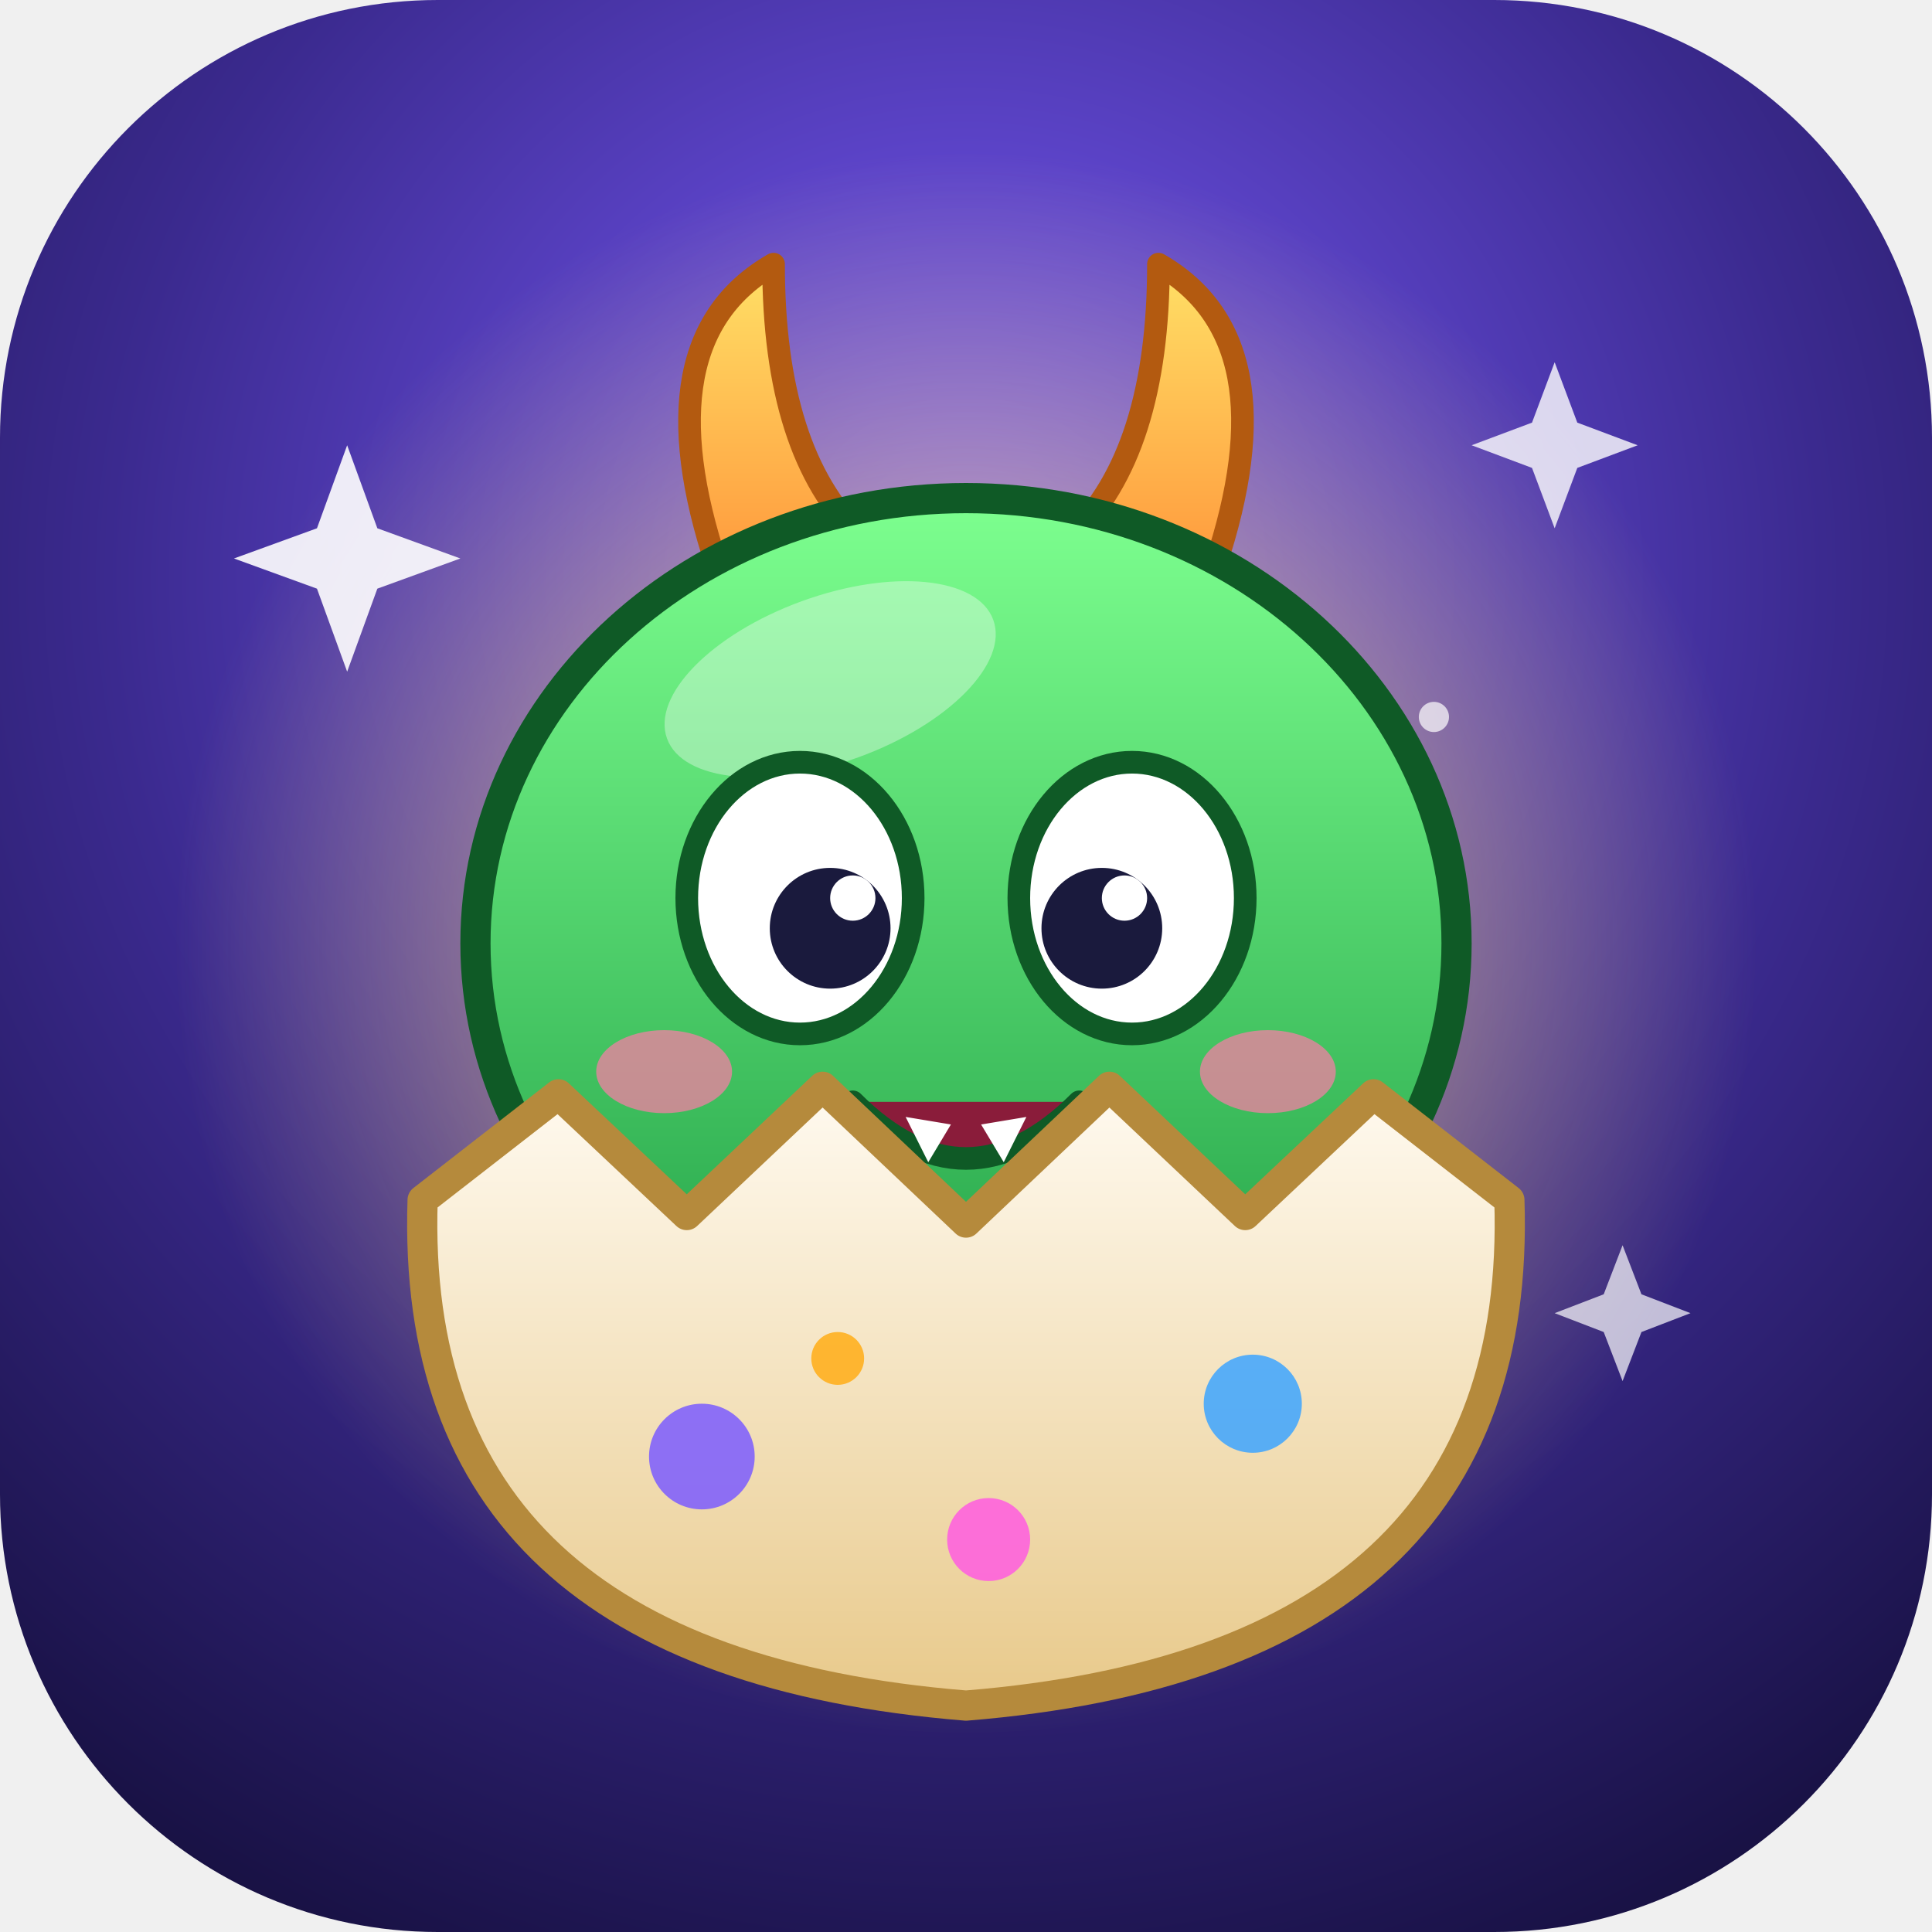
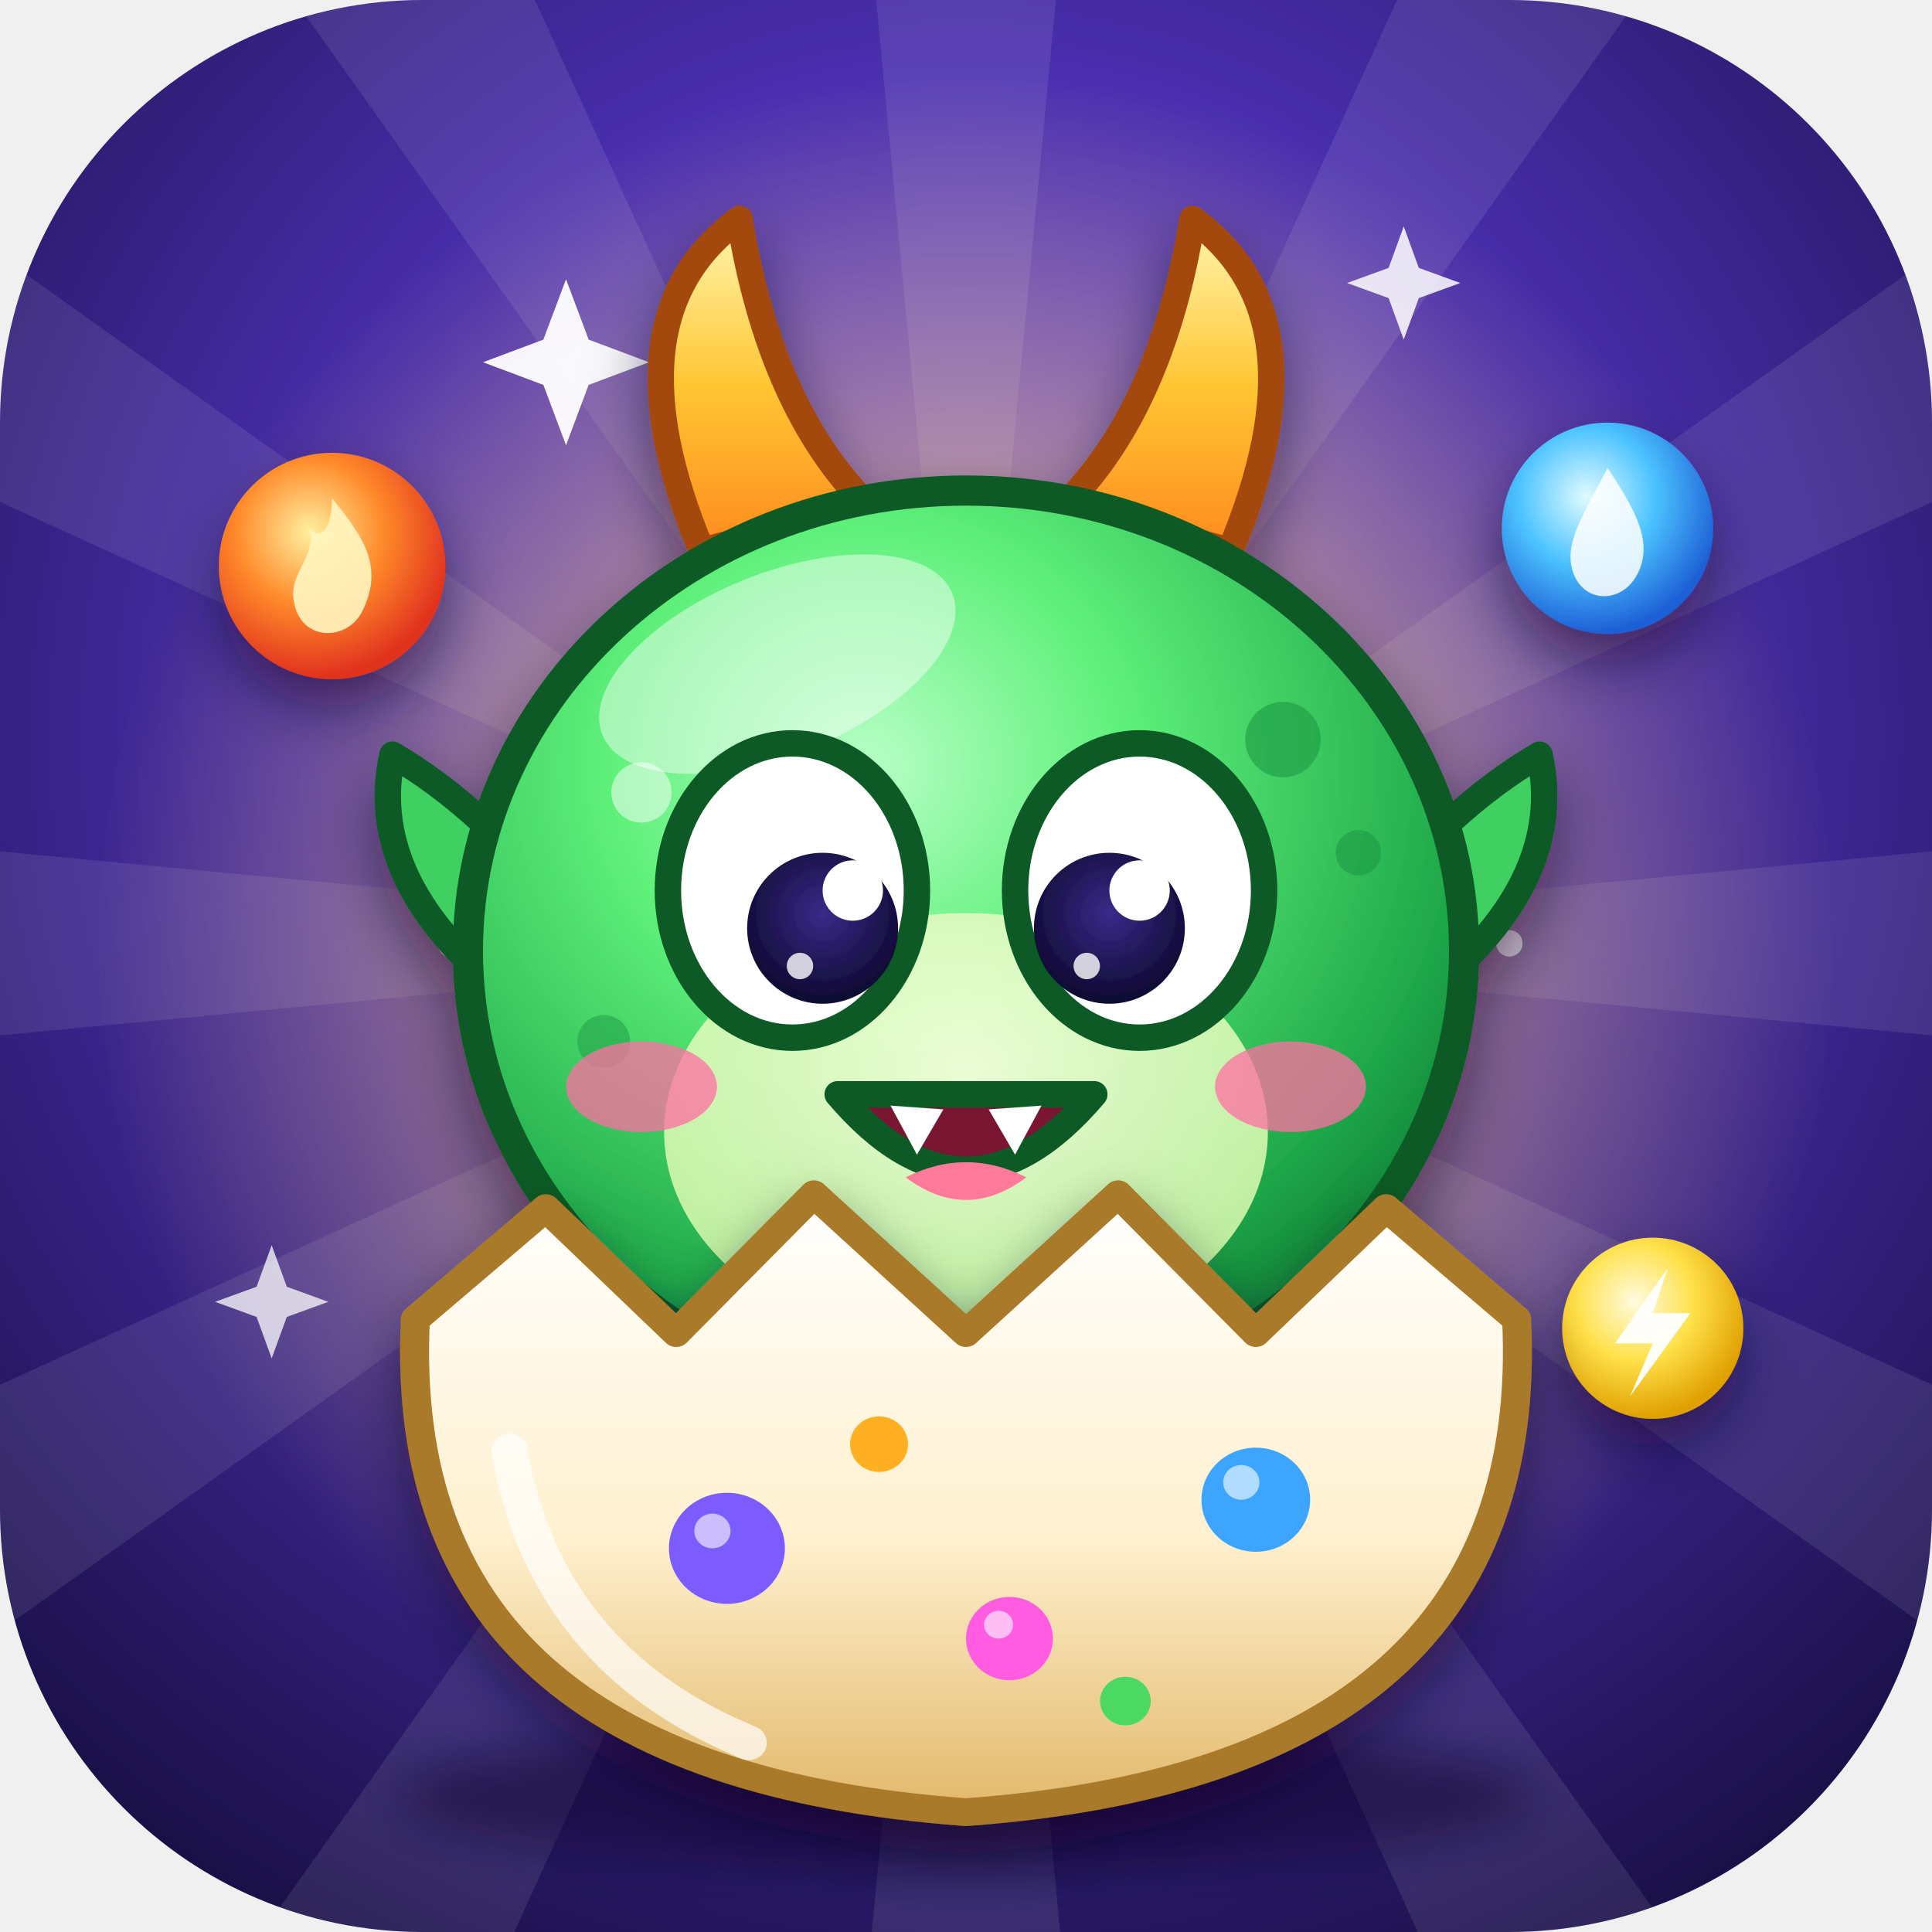
<svg xmlns="http://www.w3.org/2000/svg" viewBox="0 0 512 512">
  <defs>
-     <radialGradient id="bg" cx="50%" cy="30%" r="80%">
-       <stop offset="0" stop-color="#7b5cff" />
-       <stop offset="0.55" stop-color="#3b2a8f" />
-       <stop offset="1" stop-color="#150f3d" />
+     <radialGradient id="bg" cx="50%" cy="38%" r="75%">
+       <stop offset="0" stop-color="#8f6bff" />
+       <stop offset="0.45" stop-color="#4a2fb0" />
+       <stop offset="1" stop-color="#140c3a" />
    </radialGradient>
    <radialGradient id="glow" cx="50%" cy="50%" r="50%">
-       <stop offset="0" stop-color="#ffe066" stop-opacity=".85" />
-       <stop offset="1" stop-color="#ffe066" stop-opacity="0" />
+       <stop offset="0" stop-color="#fff3a8" stop-opacity=".95" />
+       <stop offset=".45" stop-color="#ffd24a" stop-opacity=".45" />
+       <stop offset="1" stop-color="#ffd24a" stop-opacity="0" />
    </radialGradient>
-     <linearGradient id="body" x1="0" y1="0" x2="0" y2="1">
-       <stop offset="0" stop-color="#7dff8f" />
-       <stop offset="1" stop-color="#1f9e45" />
-     </linearGradient>
+     <radialGradient id="body" cx="40%" cy="30%" r="75%">
+       <stop offset="0" stop-color="#b8ffc6" />
+       <stop offset=".35" stop-color="#5ef07a" />
+       <stop offset=".8" stop-color="#1fa84a" />
+       <stop offset="1" stop-color="#0f7a33" />
+     </radialGradient>
+     <radialGradient id="belly" cx="50%" cy="35%" r="70%">
+       <stop offset="0" stop-color="#fbffe0" />
+       <stop offset="1" stop-color="#c8f5a0" />
+     </radialGradient>
    <linearGradient id="shell" x1="0" y1="0" x2="0" y2="1">
-       <stop offset="0" stop-color="#fffaf0" />
-       <stop offset="1" stop-color="#e8c98a" />
+       <stop offset="0" stop-color="#ffffff" />
+       <stop offset=".55" stop-color="#fff1d0" />
+       <stop offset="1" stop-color="#e2b86a" />
    </linearGradient>
    <linearGradient id="horn" x1="0" y1="0" x2="0" y2="1">
-       <stop offset="0" stop-color="#ffe066" />
-       <stop offset="1" stop-color="#ff9a3d" />
+       <stop offset="0" stop-color="#fff6b0" />
+       <stop offset=".5" stop-color="#ffc633" />
+       <stop offset="1" stop-color="#ff8a1f" />
    </linearGradient>
+     <radialGradient id="eye" cx="50%" cy="40%" r="60%">
+       <stop offset="0" stop-color="#3a2a8a" />
+       <stop offset="1" stop-color="#0d0930" />
+     </radialGradient>
+     <radialGradient id="fire" cx="40%" cy="35%" r="65%">
+       <stop offset="0" stop-color="#fff0a0" />
+       <stop offset=".5" stop-color="#ff8a2a" />
+       <stop offset="1" stop-color="#e0301e" />
+     </radialGradient>
+     <radialGradient id="water" cx="40%" cy="35%" r="65%">
+       <stop offset="0" stop-color="#e0fbff" />
+       <stop offset=".5" stop-color="#4cc3ff" />
+       <stop offset="1" stop-color="#1d5fd6" />
+     </radialGradient>
+     <radialGradient id="bolt" cx="40%" cy="35%" r="65%">
+       <stop offset="0" stop-color="#fffbe0" />
+       <stop offset=".5" stop-color="#ffe14a" />
+       <stop offset="1" stop-color="#e0a000" />
+     </radialGradient>
+     <filter id="sh" x="-20%" y="-20%" width="140%" height="140%">
+       <feDropShadow dx="0" dy="8" stdDeviation="8" flood-color="#0b0628" flood-opacity=".55" />
+     </filter>
+     <filter id="soft" x="-50%" y="-50%" width="200%" height="200%">
+       <feGaussianBlur stdDeviation="6" />
+     </filter>
+     <clipPath id="card">
+       <rect width="512" height="512" rx="112" />
+     </clipPath>
  </defs>
-   <rect width="512" height="512" rx="116" fill="url(#bg)" />
-   <circle cx="256" cy="250" r="210" fill="url(#glow)" />
+   <g clip-path="url(#card)">
+     <rect width="512" height="512" fill="url(#bg)" />
+     <g transform="translate(256 250)" fill="#fff" opacity=".09">
+       <path d="M0 0 L-40 -420 L40 -420 Z" />
+       <path d="M0 0 L-40 -420 L40 -420 Z" transform="rotate(30)" />
+       <path d="M0 0 L-40 -420 L40 -420 Z" transform="rotate(60)" />
+       <path d="M0 0 L-40 -420 L40 -420 Z" transform="rotate(90)" />
+       <path d="M0 0 L-40 -420 L40 -420 Z" transform="rotate(120)" />
+       <path d="M0 0 L-40 -420 L40 -420 Z" transform="rotate(150)" />
+       <path d="M0 0 L-40 -420 L40 -420 Z" transform="rotate(180)" />
+       <path d="M0 0 L-40 -420 L40 -420 Z" transform="rotate(210)" />
+       <path d="M0 0 L-40 -420 L40 -420 Z" transform="rotate(240)" />
+       <path d="M0 0 L-40 -420 L40 -420 Z" transform="rotate(270)" />
+       <path d="M0 0 L-40 -420 L40 -420 Z" transform="rotate(300)" />
+       <path d="M0 0 L-40 -420 L40 -420 Z" transform="rotate(330)" />
+     </g>
+     <circle cx="256" cy="250" r="230" fill="url(#glow)" />
+     <ellipse cx="256" cy="476" rx="150" ry="20" fill="#0b0628" opacity=".45" filter="url(#soft)" />
+   </g>
+   <g filter="url(#sh)">
+     <circle cx="88" cy="150" r="30" fill="url(#fire)" />
+     <path d="M88 132 C96 142 102 150 96 162 C92 170 80 170 78 160 C76 152 84 148 82 140 C86 144 88 138 88 132 Z" fill="#fff6c0" opacity=".9" />
+     <circle cx="426" cy="140" r="28" fill="url(#water)" />
+     <path d="M426 124 C434 136 438 144 434 152 C430 160 420 160 417 152 C414 144 420 136 426 124 Z" fill="#ffffff" opacity=".85" />
+     <circle cx="438" cy="352" r="24" fill="url(#bolt)" />
+     <path d="M442 336 L428 356 L438 356 L432 370 L448 348 L438 348 Z" fill="#fff" opacity=".95" />
+   </g>
  <g fill="#fff">
-     <path d="M92 118 l8 22 22 8 -22 8 -8 22 -8 -22 -22 -8 22 -8z" opacity=".9" />
-     <path d="M412 96 l6 16 16 6 -16 6 -6 16 -6 -16 -16 -6 16 -6z" opacity=".8" />
-     <path d="M430 330 l5 13 13 5 -13 5 -5 13 -5 -13 -13 -5 13 -5z" opacity=".7" />
-     <circle cx="140" cy="360" r="5" opacity=".6" />
-     <circle cx="380" cy="190" r="4" opacity=".7" />
+     <path d="M150 74 l6 16 16 6 -16 6 -6 16 -6 -16 -16 -6 16 -6z" opacity=".95" />
+     <path d="M372 60 l4 11 11 4 -11 4 -4 11 -4 -11 -11 -4 11 -4z" opacity=".85" />
+     <path d="M72 330 l4 11 11 4 -11 4 -4 11 -4 -11 -11 -4 11 -4z" opacity=".75" />
+     <circle cx="120" cy="250" r="4" opacity=".7" />
+     <circle cx="400" cy="250" r="3.5" opacity=".7" />
  </g>
-   <path d="M190 150 Q170 90 205 70 Q205 120 228 142 Z" fill="url(#horn)" stroke="#b35a10" stroke-width="6" stroke-linejoin="round" />
-   <path d="M322 150 Q342 90 307 70 Q307 120 284 142 Z" fill="url(#horn)" stroke="#b35a10" stroke-width="6" stroke-linejoin="round" />
-   <ellipse cx="256" cy="250" rx="130" ry="118" fill="url(#body)" stroke="#0f5a26" stroke-width="8" />
-   <ellipse cx="220" cy="180" rx="46" ry="22" fill="#fff" opacity=".35" transform="rotate(-20 220 180)" />
-   <ellipse cx="212" cy="238" rx="30" ry="36" fill="#fff" stroke="#0f5a26" stroke-width="6" />
-   <ellipse cx="300" cy="238" rx="30" ry="36" fill="#fff" stroke="#0f5a26" stroke-width="6" />
-   <circle cx="220" cy="246" r="16" fill="#1a1a3d" />
-   <circle cx="292" cy="246" r="16" fill="#1a1a3d" />
-   <circle cx="226" cy="238" r="6" fill="#fff" />
-   <circle cx="298" cy="238" r="6" fill="#fff" />
-   <ellipse cx="176" cy="284" rx="18" ry="11" fill="#ff7aa8" opacity=".7" />
-   <ellipse cx="336" cy="284" rx="18" ry="11" fill="#ff7aa8" opacity=".7" />
-   <path d="M226 292 Q256 322 286 292" fill="#8a1c3a" stroke="#0f5a26" stroke-width="6" stroke-linecap="round" />
-   <path d="M240 296 l6 12 6 -10 z" fill="#fff" />
-   <path d="M272 296 l-6 12 -6 -10 z" fill="#fff" />
-   <path d="M112 318 L148 290 L182 322 L218 288 L256 324 L294 288 L330 322 L364 290 L400 318            Q404 440 256 452 Q108 440 112 318 Z" fill="url(#shell)" stroke="#b58a3c" stroke-width="8" stroke-linejoin="round" />
-   <circle cx="186" cy="386" r="14" fill="#7b5cff" opacity=".85" />
-   <circle cx="262" cy="408" r="11" fill="#ff5ce1" opacity=".85" />
-   <circle cx="332" cy="372" r="13" fill="#3da5ff" opacity=".85" />
-   <circle cx="222" cy="360" r="7" fill="#ffb020" opacity=".9" />
+   <g filter="url(#sh)">
+     <path d="M186 146 Q160 84 196 58 Q204 108 230 134 Z" fill="url(#horn)" stroke="#a3480c" stroke-width="7" stroke-linejoin="round" />
+     <path d="M326 146 Q352 84 316 58 Q308 108 282 134 Z" fill="url(#horn)" stroke="#a3480c" stroke-width="7" stroke-linejoin="round" />
+     <path d="M140 268 Q96 236 104 200 Q128 214 150 242 Z" fill="#3fd062" stroke="#0c5a26" stroke-width="7" stroke-linejoin="round" />
+     <path d="M372 268 Q416 236 408 200 Q384 214 362 242 Z" fill="#3fd062" stroke="#0c5a26" stroke-width="7" stroke-linejoin="round" />
+     <ellipse cx="256" cy="252" rx="132" ry="122" fill="url(#body)" stroke="#0c5a26" stroke-width="8" />
+     <ellipse cx="256" cy="300" rx="80" ry="58" fill="url(#belly)" opacity=".9" />
+     <ellipse cx="206" cy="176" rx="50" ry="24" fill="#fff" opacity=".45" transform="rotate(-22 206 176)" />
+     <circle cx="170" cy="210" r="8" fill="#fff" opacity=".5" />
+     <circle cx="340" cy="196" r="10" fill="#1d9a44" opacity=".6" />
+     <circle cx="360" cy="226" r="6" fill="#1d9a44" opacity=".6" />
+     <circle cx="160" cy="276" r="7" fill="#1d9a44" opacity=".5" />
+     <ellipse cx="210" cy="236" rx="33" ry="39" fill="#fff" stroke="#0c5a26" stroke-width="7" />
+     <ellipse cx="302" cy="236" rx="33" ry="39" fill="#fff" stroke="#0c5a26" stroke-width="7" />
+     <circle cx="218" cy="246" r="20" fill="url(#eye)" />
+     <circle cx="294" cy="246" r="20" fill="url(#eye)" />
+     <circle cx="226" cy="236" r="8" fill="#fff" />
+     <circle cx="302" cy="236" r="8" fill="#fff" />
+     <circle cx="212" cy="256" r="3.5" fill="#fff" opacity=".8" />
+     <circle cx="288" cy="256" r="3.5" fill="#fff" opacity=".8" />
+     <ellipse cx="170" cy="288" rx="20" ry="12" fill="#ff6fa3" opacity=".75" />
+     <ellipse cx="342" cy="288" rx="20" ry="12" fill="#ff6fa3" opacity=".75" />
+     <path d="M222 290 Q256 330 290 290 Z" fill="#7a1433" stroke="#0c5a26" stroke-width="7" stroke-linejoin="round" />
+     <path d="M240 312 Q256 324 272 312 Q256 304 240 312 Z" fill="#ff7a9a" />
+     <path d="M236 293 l7 13 7 -12 z" fill="#fff" />
+     <path d="M276 293 l-7 13 -7 -12 z" fill="#fff" />
+   </g>
+   <g filter="url(#sh)" transform="translate(256 0) scale(.96 .92) translate(-256 58)">
+     <path d="M104 322 L140 290 L176 326 L214 286 L256 326 L298 286 L336 326 L372 290 L408 322              Q414 452 256 464 Q98 452 104 322 Z" fill="url(#shell)" stroke="#a87a2c" stroke-width="8" stroke-linejoin="round" />
+     <path d="M130 360 Q140 420 196 444" fill="none" stroke="#fff" stroke-width="10" stroke-linecap="round" opacity=".7" />
+     <circle cx="190" cy="388" r="16" fill="#7b5cff" />
+     <circle cx="186" cy="383" r="5" fill="#fff" opacity=".6" />
+     <circle cx="268" cy="414" r="12" fill="#ff5ce1" />
+     <circle cx="265" cy="410" r="4" fill="#fff" opacity=".6" />
+     <circle cx="336" cy="374" r="15" fill="#3da5ff" />
+     <circle cx="332" cy="369" r="5" fill="#fff" opacity=".6" />
+     <circle cx="232" cy="358" r="8" fill="#ffb020" />
+     <circle cx="300" cy="432" r="7" fill="#4cd964" />
+   </g>
</svg>
